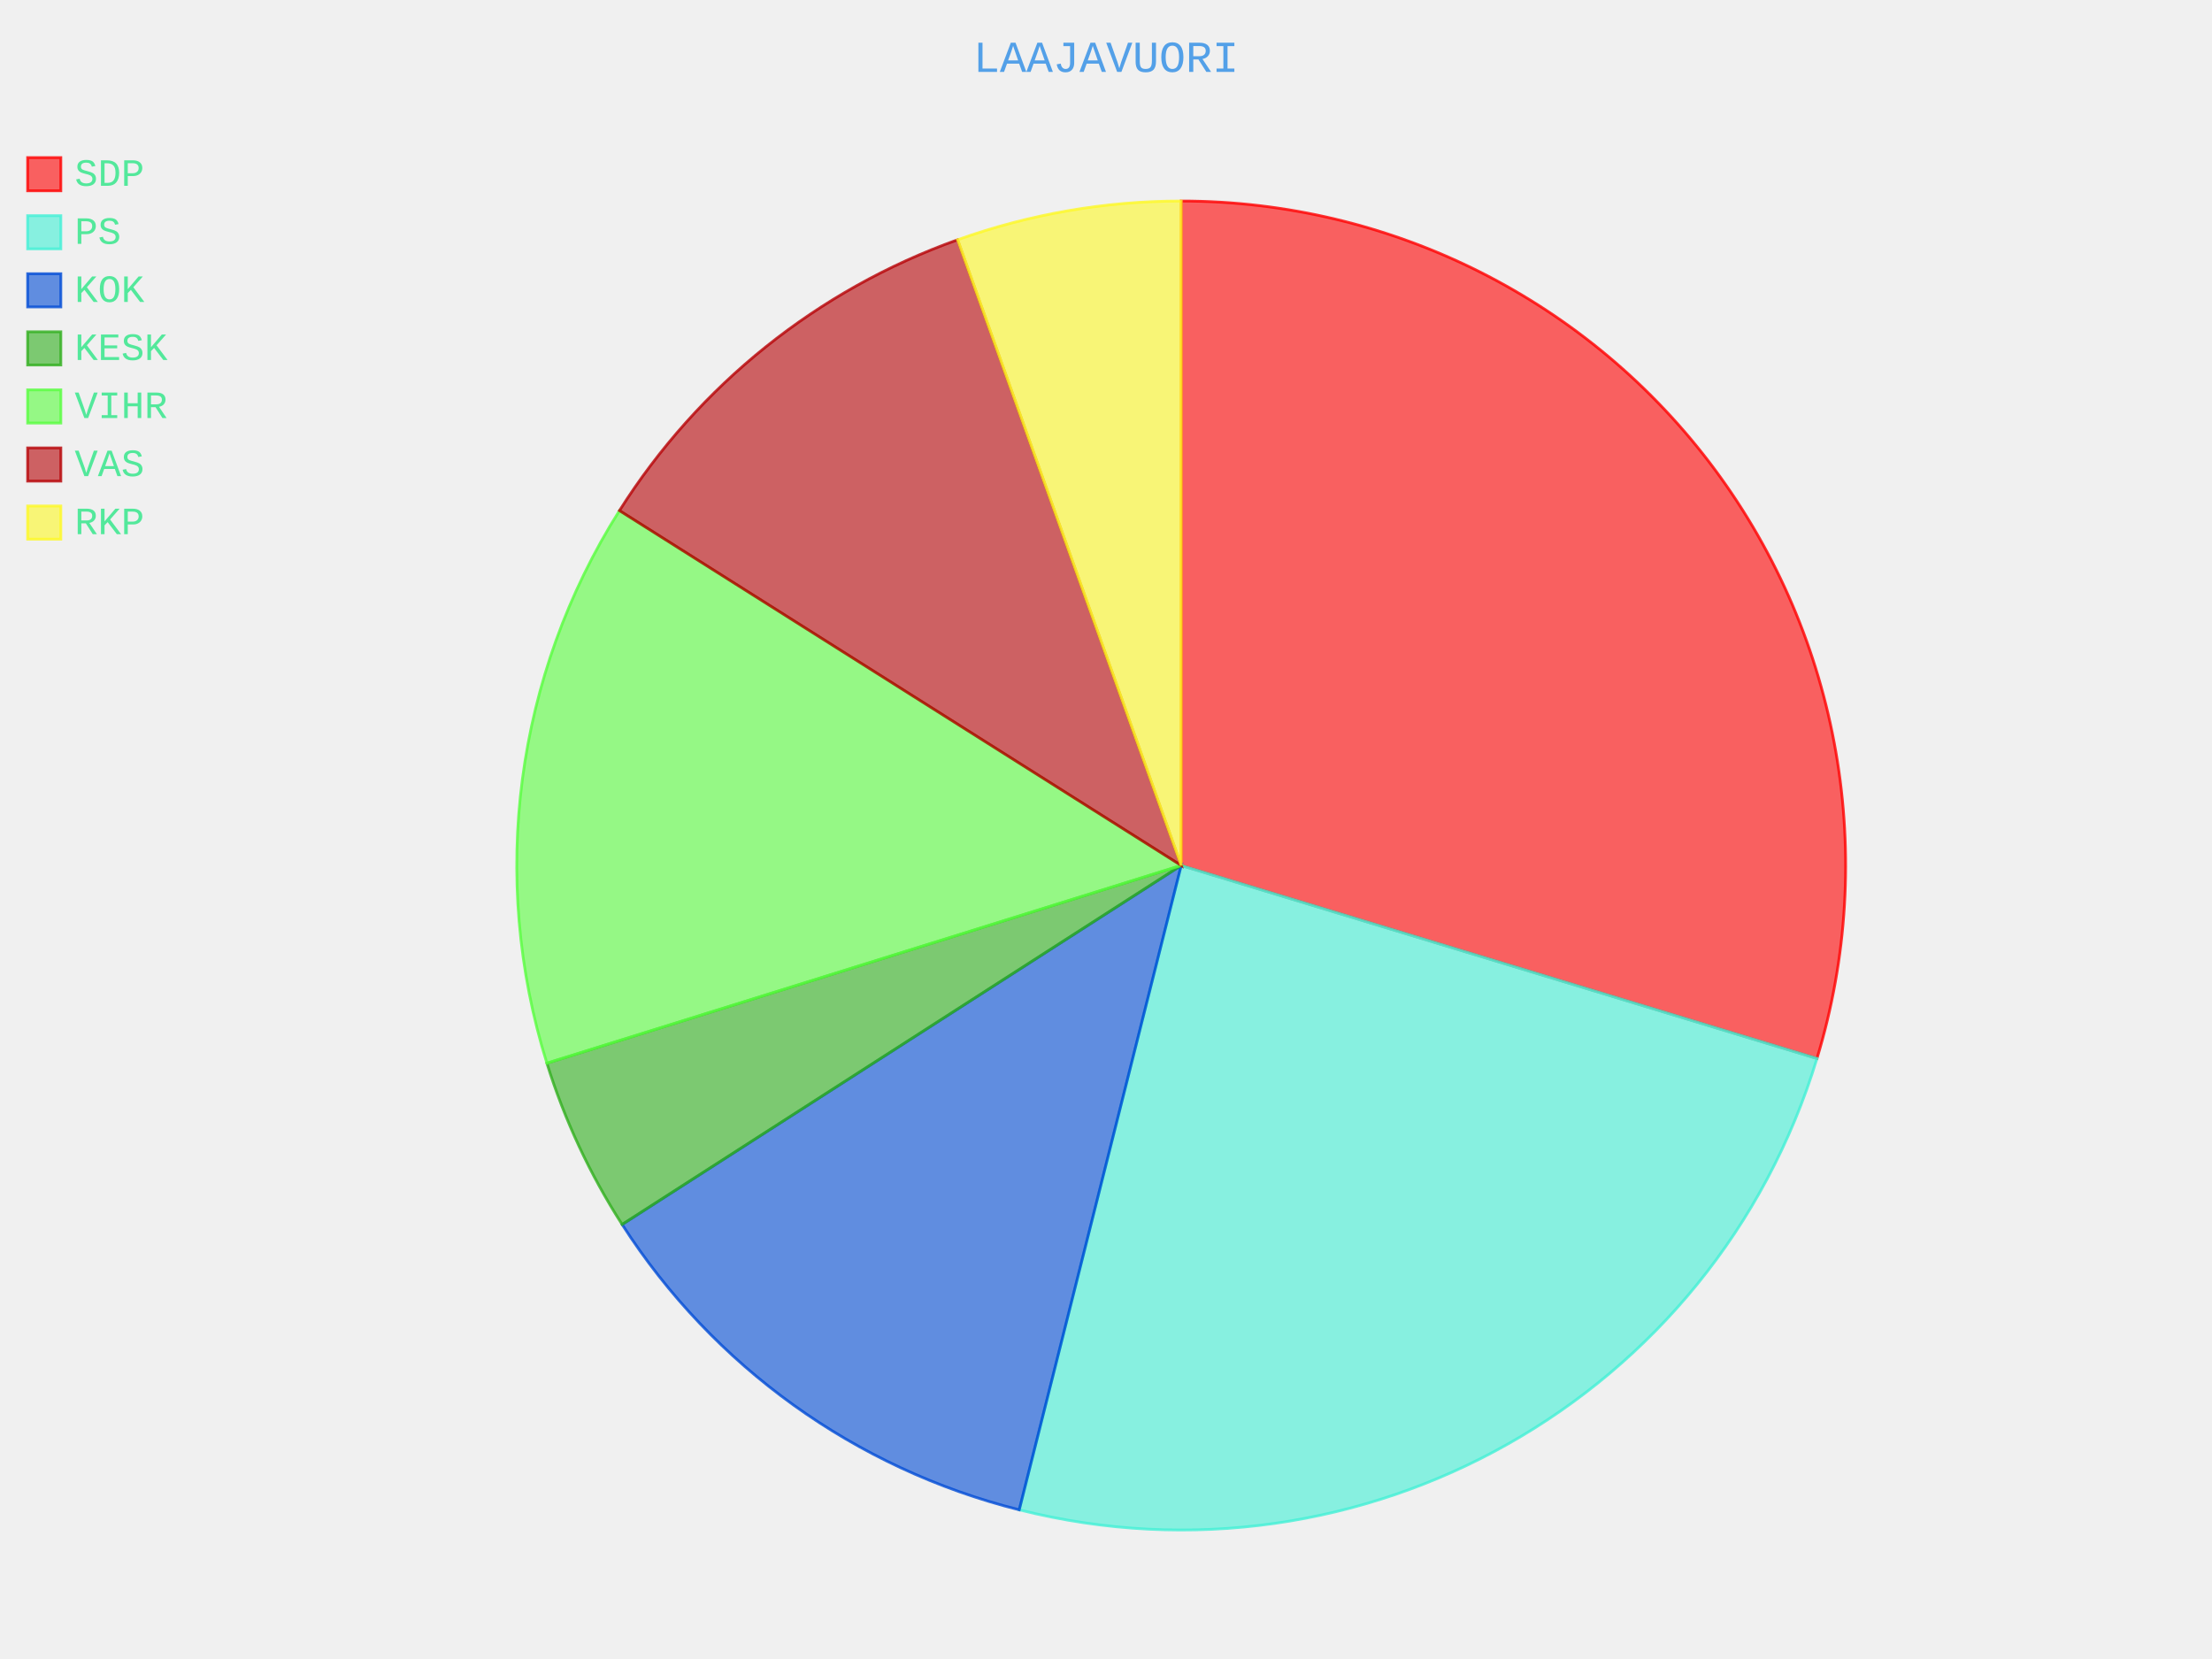
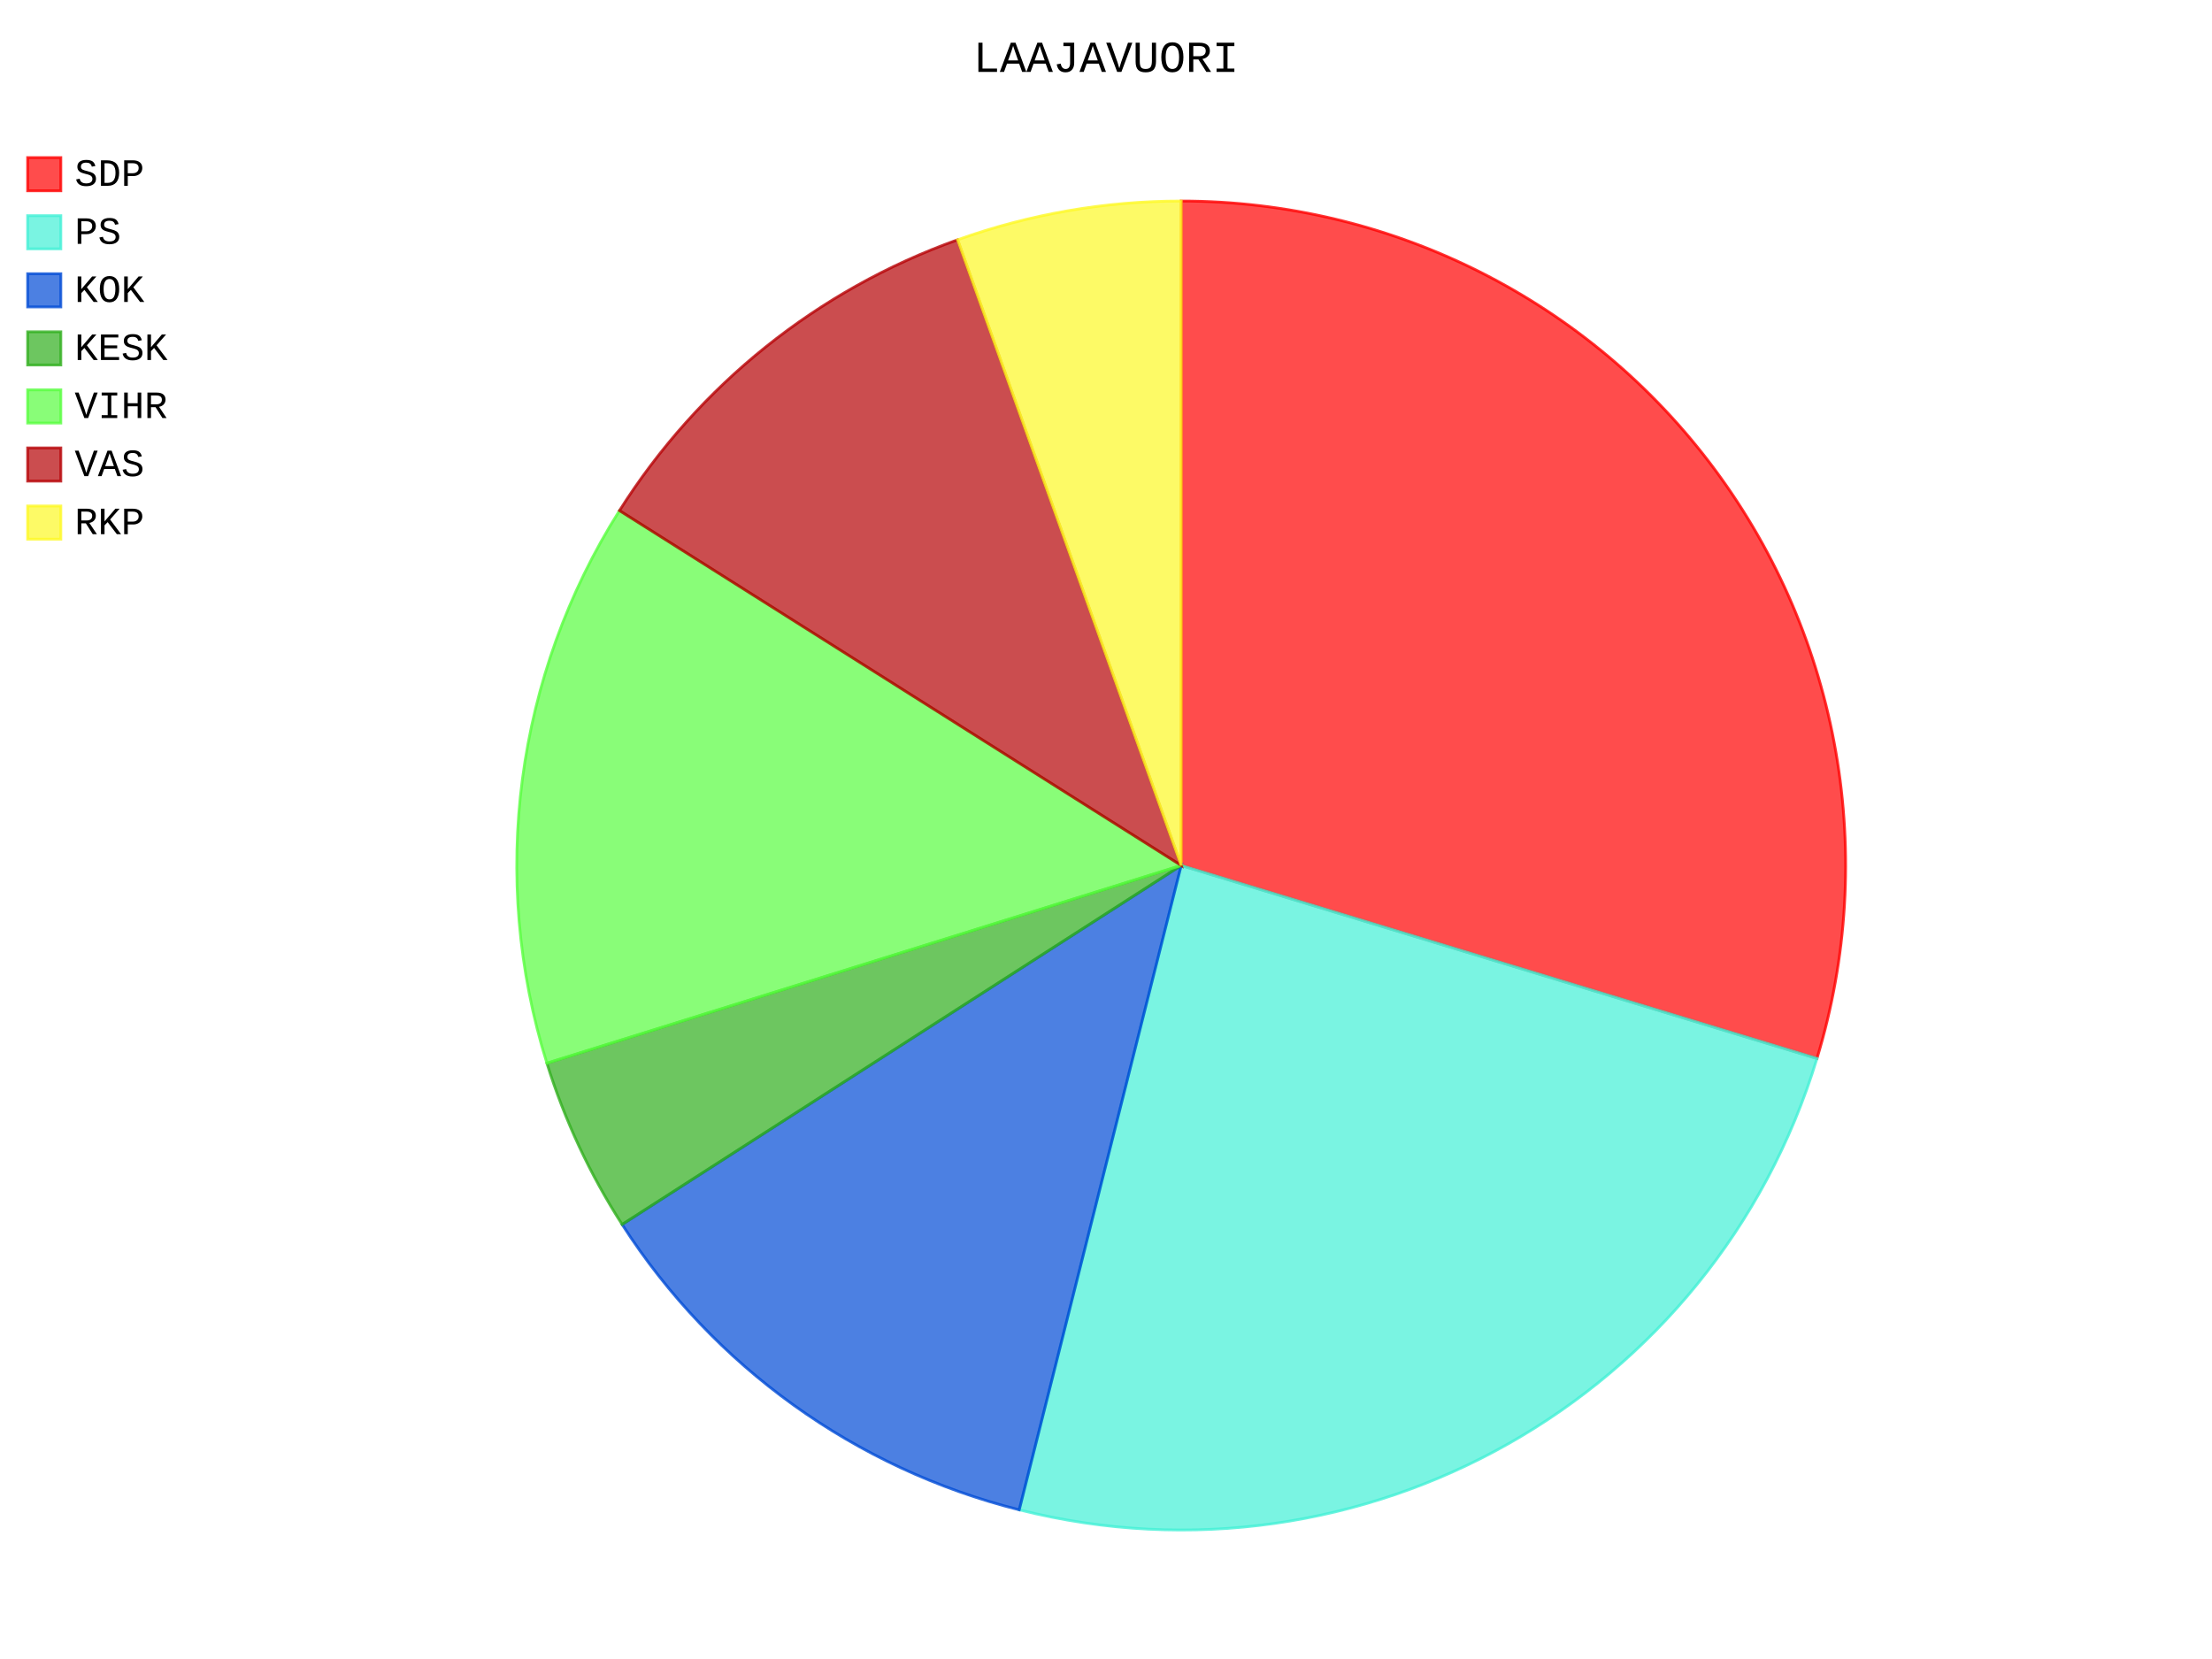
- <svg xmlns="http://www.w3.org/2000/svg" class="pygal-chart" id="chart-f273edb4-0047-435d-852d-3c18c74b2bf9" viewBox="0 0 800 600">
+ <svg xmlns="http://www.w3.org/2000/svg" class="pygal-chart" id="chart-f5ac5a4f-098f-4b08-a38c-36a97b5772b6" viewBox="0 0 800 600">
  <defs>
-     <style type="text/css">#chart-f273edb4-0047-435d-852d-3c18c74b2bf9{-webkit-user-select:none;-webkit-font-smoothing:antialiased;font-family:Consolas,"Liberation Mono",Menlo,Courier,monospace}#chart-f273edb4-0047-435d-852d-3c18c74b2bf9 .title{font-family:Consolas,"Liberation Mono",Menlo,Courier,monospace;font-size:16px}#chart-f273edb4-0047-435d-852d-3c18c74b2bf9 .legends .legend text{font-family:Consolas,"Liberation Mono",Menlo,Courier,monospace;font-size:14px}#chart-f273edb4-0047-435d-852d-3c18c74b2bf9 .axis text{font-family:Consolas,"Liberation Mono",Menlo,Courier,monospace;font-size:10px}#chart-f273edb4-0047-435d-852d-3c18c74b2bf9 .axis text.major{font-family:Consolas,"Liberation Mono",Menlo,Courier,monospace;font-size:10px}#chart-f273edb4-0047-435d-852d-3c18c74b2bf9 .text-overlay text.value{font-family:Consolas,"Liberation Mono",Menlo,Courier,monospace;font-size:16px}#chart-f273edb4-0047-435d-852d-3c18c74b2bf9 .text-overlay text.label{font-family:Consolas,"Liberation Mono",Menlo,Courier,monospace;font-size:10px}#chart-f273edb4-0047-435d-852d-3c18c74b2bf9 .tooltip{font-family:Consolas,"Liberation Mono",Menlo,Courier,monospace;font-size:14px}#chart-f273edb4-0047-435d-852d-3c18c74b2bf9 text.no_data{font-family:Consolas,"Liberation Mono",Menlo,Courier,monospace;font-size:64px}
- #chart-f273edb4-0047-435d-852d-3c18c74b2bf9{background-color:transparent}#chart-f273edb4-0047-435d-852d-3c18c74b2bf9 path,#chart-f273edb4-0047-435d-852d-3c18c74b2bf9 line,#chart-f273edb4-0047-435d-852d-3c18c74b2bf9 rect,#chart-f273edb4-0047-435d-852d-3c18c74b2bf9 circle{-webkit-transition:1000ms ease-in;-moz-transition:1000ms ease-in;transition:1000ms ease-in}#chart-f273edb4-0047-435d-852d-3c18c74b2bf9 .graph &gt; .background{fill:transparent}#chart-f273edb4-0047-435d-852d-3c18c74b2bf9 .plot &gt; .background{fill:transparent}#chart-f273edb4-0047-435d-852d-3c18c74b2bf9 .graph{fill:#53E89B}#chart-f273edb4-0047-435d-852d-3c18c74b2bf9 text.no_data{fill:#53A0E8}#chart-f273edb4-0047-435d-852d-3c18c74b2bf9 .title{fill:#53A0E8}#chart-f273edb4-0047-435d-852d-3c18c74b2bf9 .legends .legend text{fill:#53E89B}#chart-f273edb4-0047-435d-852d-3c18c74b2bf9 .legends .legend:hover text{fill:#53A0E8}#chart-f273edb4-0047-435d-852d-3c18c74b2bf9 .axis .line{stroke:#53A0E8}#chart-f273edb4-0047-435d-852d-3c18c74b2bf9 .axis .guide.line{stroke:#630C0D}#chart-f273edb4-0047-435d-852d-3c18c74b2bf9 .axis .major.line{stroke:#53E89B}#chart-f273edb4-0047-435d-852d-3c18c74b2bf9 .axis text.major{fill:#53A0E8}#chart-f273edb4-0047-435d-852d-3c18c74b2bf9 .axis.y .guides:hover .guide.line,#chart-f273edb4-0047-435d-852d-3c18c74b2bf9 .line-graph .axis.x .guides:hover .guide.line,#chart-f273edb4-0047-435d-852d-3c18c74b2bf9 .stackedline-graph .axis.x .guides:hover .guide.line,#chart-f273edb4-0047-435d-852d-3c18c74b2bf9 .xy-graph .axis.x .guides:hover .guide.line{stroke:#53A0E8}#chart-f273edb4-0047-435d-852d-3c18c74b2bf9 .axis .guides:hover text{fill:#53A0E8}#chart-f273edb4-0047-435d-852d-3c18c74b2bf9 .reactive{fill-opacity:.6;stroke-opacity:.8}#chart-f273edb4-0047-435d-852d-3c18c74b2bf9 .ci{stroke:#53E89B}#chart-f273edb4-0047-435d-852d-3c18c74b2bf9 .reactive.active,#chart-f273edb4-0047-435d-852d-3c18c74b2bf9 .active .reactive{fill-opacity:.9;stroke-opacity:.9;stroke-width:4}#chart-f273edb4-0047-435d-852d-3c18c74b2bf9 .ci .reactive.active{stroke-width:1.5}#chart-f273edb4-0047-435d-852d-3c18c74b2bf9 .series text{fill:#53A0E8}#chart-f273edb4-0047-435d-852d-3c18c74b2bf9 .tooltip rect{fill:transparent;stroke:#53A0E8;-webkit-transition:opacity 1000ms ease-in;-moz-transition:opacity 1000ms ease-in;transition:opacity 1000ms ease-in}#chart-f273edb4-0047-435d-852d-3c18c74b2bf9 .tooltip .label{fill:#53E89B}#chart-f273edb4-0047-435d-852d-3c18c74b2bf9 .tooltip .label{fill:#53E89B}#chart-f273edb4-0047-435d-852d-3c18c74b2bf9 .tooltip .legend{font-size:.8em;fill:#630C0D}#chart-f273edb4-0047-435d-852d-3c18c74b2bf9 .tooltip .x_label{font-size:.6em;fill:#53A0E8}#chart-f273edb4-0047-435d-852d-3c18c74b2bf9 .tooltip .xlink{font-size:.5em;text-decoration:underline}#chart-f273edb4-0047-435d-852d-3c18c74b2bf9 .tooltip .value{font-size:1.5em}#chart-f273edb4-0047-435d-852d-3c18c74b2bf9 .bound{font-size:.5em}#chart-f273edb4-0047-435d-852d-3c18c74b2bf9 .max-value{font-size:.75em;fill:#630C0D}#chart-f273edb4-0047-435d-852d-3c18c74b2bf9 .map-element{fill:transparent;stroke:#630C0D !important}#chart-f273edb4-0047-435d-852d-3c18c74b2bf9 .map-element .reactive{fill-opacity:inherit;stroke-opacity:inherit}#chart-f273edb4-0047-435d-852d-3c18c74b2bf9 .color-0,#chart-f273edb4-0047-435d-852d-3c18c74b2bf9 .color-0 a:visited{stroke:#ff0000;fill:#ff0000}#chart-f273edb4-0047-435d-852d-3c18c74b2bf9 .color-1,#chart-f273edb4-0047-435d-852d-3c18c74b2bf9 .color-1 a:visited{stroke:#42f0d6;fill:#42f0d6}#chart-f273edb4-0047-435d-852d-3c18c74b2bf9 .color-2,#chart-f273edb4-0047-435d-852d-3c18c74b2bf9 .color-2 a:visited{stroke:#004bd6;fill:#004bd6}#chart-f273edb4-0047-435d-852d-3c18c74b2bf9 .color-3,#chart-f273edb4-0047-435d-852d-3c18c74b2bf9 .color-3 a:visited{stroke:#30af1d;fill:#30af1d}#chart-f273edb4-0047-435d-852d-3c18c74b2bf9 .color-4,#chart-f273edb4-0047-435d-852d-3c18c74b2bf9 .color-4 a:visited{stroke:#58fd3f;fill:#58fd3f}#chart-f273edb4-0047-435d-852d-3c18c74b2bf9 .color-5,#chart-f273edb4-0047-435d-852d-3c18c74b2bf9 .color-5 a:visited{stroke:#b60205;fill:#b60205}#chart-f273edb4-0047-435d-852d-3c18c74b2bf9 .color-6,#chart-f273edb4-0047-435d-852d-3c18c74b2bf9 .color-6 a:visited{stroke:#fdf926;fill:#fdf926}#chart-f273edb4-0047-435d-852d-3c18c74b2bf9 .text-overlay .color-0 text{fill:black}#chart-f273edb4-0047-435d-852d-3c18c74b2bf9 .text-overlay .color-1 text{fill:black}#chart-f273edb4-0047-435d-852d-3c18c74b2bf9 .text-overlay .color-2 text{fill:black}#chart-f273edb4-0047-435d-852d-3c18c74b2bf9 .text-overlay .color-3 text{fill:black}#chart-f273edb4-0047-435d-852d-3c18c74b2bf9 .text-overlay .color-4 text{fill:black}#chart-f273edb4-0047-435d-852d-3c18c74b2bf9 .text-overlay .color-5 text{fill:black}#chart-f273edb4-0047-435d-852d-3c18c74b2bf9 .text-overlay .color-6 text{fill:black}
- #chart-f273edb4-0047-435d-852d-3c18c74b2bf9 text.no_data{text-anchor:middle}#chart-f273edb4-0047-435d-852d-3c18c74b2bf9 .guide.line{fill:none}#chart-f273edb4-0047-435d-852d-3c18c74b2bf9 .centered{text-anchor:middle}#chart-f273edb4-0047-435d-852d-3c18c74b2bf9 .title{text-anchor:middle}#chart-f273edb4-0047-435d-852d-3c18c74b2bf9 .legends .legend text{fill-opacity:1}#chart-f273edb4-0047-435d-852d-3c18c74b2bf9 .axis.x text{text-anchor:middle}#chart-f273edb4-0047-435d-852d-3c18c74b2bf9 .axis.x:not(.web) text[transform]{text-anchor:start}#chart-f273edb4-0047-435d-852d-3c18c74b2bf9 .axis.x:not(.web) text[transform].backwards{text-anchor:end}#chart-f273edb4-0047-435d-852d-3c18c74b2bf9 .axis.y text{text-anchor:end}#chart-f273edb4-0047-435d-852d-3c18c74b2bf9 .axis.y text[transform].backwards{text-anchor:start}#chart-f273edb4-0047-435d-852d-3c18c74b2bf9 .axis.y2 text{text-anchor:start}#chart-f273edb4-0047-435d-852d-3c18c74b2bf9 .axis.y2 text[transform].backwards{text-anchor:end}#chart-f273edb4-0047-435d-852d-3c18c74b2bf9 .axis .guide.line{stroke-dasharray:4,4}#chart-f273edb4-0047-435d-852d-3c18c74b2bf9 .axis .major.guide.line{stroke-dasharray:6,6}#chart-f273edb4-0047-435d-852d-3c18c74b2bf9 .horizontal .axis.y .guide.line,#chart-f273edb4-0047-435d-852d-3c18c74b2bf9 .horizontal .axis.y2 .guide.line,#chart-f273edb4-0047-435d-852d-3c18c74b2bf9 .vertical .axis.x .guide.line{opacity:0}#chart-f273edb4-0047-435d-852d-3c18c74b2bf9 .horizontal .axis.always_show .guide.line,#chart-f273edb4-0047-435d-852d-3c18c74b2bf9 .vertical .axis.always_show .guide.line{opacity:1 !important}#chart-f273edb4-0047-435d-852d-3c18c74b2bf9 .axis.y .guides:hover .guide.line,#chart-f273edb4-0047-435d-852d-3c18c74b2bf9 .axis.y2 .guides:hover .guide.line,#chart-f273edb4-0047-435d-852d-3c18c74b2bf9 .axis.x .guides:hover .guide.line{opacity:1}#chart-f273edb4-0047-435d-852d-3c18c74b2bf9 .axis .guides:hover text{opacity:1}#chart-f273edb4-0047-435d-852d-3c18c74b2bf9 .nofill{fill:none}#chart-f273edb4-0047-435d-852d-3c18c74b2bf9 .subtle-fill{fill-opacity:.2}#chart-f273edb4-0047-435d-852d-3c18c74b2bf9 .dot{stroke-width:1px;fill-opacity:1}#chart-f273edb4-0047-435d-852d-3c18c74b2bf9 .dot.active{stroke-width:5px}#chart-f273edb4-0047-435d-852d-3c18c74b2bf9 .dot.negative{fill:transparent}#chart-f273edb4-0047-435d-852d-3c18c74b2bf9 text,#chart-f273edb4-0047-435d-852d-3c18c74b2bf9 tspan{stroke:none !important}#chart-f273edb4-0047-435d-852d-3c18c74b2bf9 .series text.active{opacity:1}#chart-f273edb4-0047-435d-852d-3c18c74b2bf9 .tooltip rect{fill-opacity:.95;stroke-width:.5}#chart-f273edb4-0047-435d-852d-3c18c74b2bf9 .tooltip text{fill-opacity:1}#chart-f273edb4-0047-435d-852d-3c18c74b2bf9 .showable{visibility:hidden}#chart-f273edb4-0047-435d-852d-3c18c74b2bf9 .showable.shown{visibility:visible}#chart-f273edb4-0047-435d-852d-3c18c74b2bf9 .gauge-background{fill:rgba(229,229,229,1);stroke:none}#chart-f273edb4-0047-435d-852d-3c18c74b2bf9 .bg-lines{stroke:transparent;stroke-width:2px}</style>
+     <style type="text/css">#chart-f5ac5a4f-098f-4b08-a38c-36a97b5772b6{-webkit-user-select:none;-webkit-font-smoothing:antialiased;font-family:Consolas,"Liberation Mono",Menlo,Courier,monospace}#chart-f5ac5a4f-098f-4b08-a38c-36a97b5772b6 .title{font-family:Consolas,"Liberation Mono",Menlo,Courier,monospace;font-size:16px}#chart-f5ac5a4f-098f-4b08-a38c-36a97b5772b6 .legends .legend text{font-family:Consolas,"Liberation Mono",Menlo,Courier,monospace;font-size:14px}#chart-f5ac5a4f-098f-4b08-a38c-36a97b5772b6 .axis text{font-family:Consolas,"Liberation Mono",Menlo,Courier,monospace;font-size:10px}#chart-f5ac5a4f-098f-4b08-a38c-36a97b5772b6 .axis text.major{font-family:Consolas,"Liberation Mono",Menlo,Courier,monospace;font-size:10px}#chart-f5ac5a4f-098f-4b08-a38c-36a97b5772b6 .text-overlay text.value{font-family:Consolas,"Liberation Mono",Menlo,Courier,monospace;font-size:16px}#chart-f5ac5a4f-098f-4b08-a38c-36a97b5772b6 .text-overlay text.label{font-family:Consolas,"Liberation Mono",Menlo,Courier,monospace;font-size:10px}#chart-f5ac5a4f-098f-4b08-a38c-36a97b5772b6 .tooltip{font-family:Consolas,"Liberation Mono",Menlo,Courier,monospace;font-size:14px}#chart-f5ac5a4f-098f-4b08-a38c-36a97b5772b6 text.no_data{font-family:Consolas,"Liberation Mono",Menlo,Courier,monospace;font-size:64px}
+ #chart-f5ac5a4f-098f-4b08-a38c-36a97b5772b6{background-color:#ffffff}#chart-f5ac5a4f-098f-4b08-a38c-36a97b5772b6 path,#chart-f5ac5a4f-098f-4b08-a38c-36a97b5772b6 line,#chart-f5ac5a4f-098f-4b08-a38c-36a97b5772b6 rect,#chart-f5ac5a4f-098f-4b08-a38c-36a97b5772b6 circle{-webkit-transition:300ms ease-in;-moz-transition:300ms ease-in;transition:300ms ease-in}#chart-f5ac5a4f-098f-4b08-a38c-36a97b5772b6 .graph &gt; .background{fill:#ffffff}#chart-f5ac5a4f-098f-4b08-a38c-36a97b5772b6 .plot &gt; .background{fill:#ffffff}#chart-f5ac5a4f-098f-4b08-a38c-36a97b5772b6 .graph{fill:#000000}#chart-f5ac5a4f-098f-4b08-a38c-36a97b5772b6 text.no_data{fill:#000000}#chart-f5ac5a4f-098f-4b08-a38c-36a97b5772b6 .title{fill:#000000}#chart-f5ac5a4f-098f-4b08-a38c-36a97b5772b6 .legends .legend text{fill:#000000}#chart-f5ac5a4f-098f-4b08-a38c-36a97b5772b6 .legends .legend:hover text{fill:#000000}#chart-f5ac5a4f-098f-4b08-a38c-36a97b5772b6 .axis .line{stroke:#000000}#chart-f5ac5a4f-098f-4b08-a38c-36a97b5772b6 .axis .guide.line{stroke:#000000}#chart-f5ac5a4f-098f-4b08-a38c-36a97b5772b6 .axis .major.line{stroke:#000000}#chart-f5ac5a4f-098f-4b08-a38c-36a97b5772b6 .axis text.major{fill:#000000}#chart-f5ac5a4f-098f-4b08-a38c-36a97b5772b6 .axis.y .guides:hover .guide.line,#chart-f5ac5a4f-098f-4b08-a38c-36a97b5772b6 .line-graph .axis.x .guides:hover .guide.line,#chart-f5ac5a4f-098f-4b08-a38c-36a97b5772b6 .stackedline-graph .axis.x .guides:hover .guide.line,#chart-f5ac5a4f-098f-4b08-a38c-36a97b5772b6 .xy-graph .axis.x .guides:hover .guide.line{stroke:#000000}#chart-f5ac5a4f-098f-4b08-a38c-36a97b5772b6 .axis .guides:hover text{fill:#000000}#chart-f5ac5a4f-098f-4b08-a38c-36a97b5772b6 .reactive{fill-opacity:.7;stroke-opacity:.8}#chart-f5ac5a4f-098f-4b08-a38c-36a97b5772b6 .ci{stroke:#000000}#chart-f5ac5a4f-098f-4b08-a38c-36a97b5772b6 .reactive.active,#chart-f5ac5a4f-098f-4b08-a38c-36a97b5772b6 .active .reactive{fill-opacity:.9;stroke-opacity:.9;stroke-width:4}#chart-f5ac5a4f-098f-4b08-a38c-36a97b5772b6 .ci .reactive.active{stroke-width:1.5}#chart-f5ac5a4f-098f-4b08-a38c-36a97b5772b6 .series text{fill:#000000}#chart-f5ac5a4f-098f-4b08-a38c-36a97b5772b6 .tooltip rect{fill:#ffffff;stroke:#000000;-webkit-transition:opacity 300ms ease-in;-moz-transition:opacity 300ms ease-in;transition:opacity 300ms ease-in}#chart-f5ac5a4f-098f-4b08-a38c-36a97b5772b6 .tooltip .label{fill:#000000}#chart-f5ac5a4f-098f-4b08-a38c-36a97b5772b6 .tooltip .label{fill:#000000}#chart-f5ac5a4f-098f-4b08-a38c-36a97b5772b6 .tooltip .legend{font-size:.8em;fill:#000000}#chart-f5ac5a4f-098f-4b08-a38c-36a97b5772b6 .tooltip .x_label{font-size:.6em;fill:#000000}#chart-f5ac5a4f-098f-4b08-a38c-36a97b5772b6 .tooltip .xlink{font-size:.5em;text-decoration:underline}#chart-f5ac5a4f-098f-4b08-a38c-36a97b5772b6 .tooltip .value{font-size:1.5em}#chart-f5ac5a4f-098f-4b08-a38c-36a97b5772b6 .bound{font-size:.5em}#chart-f5ac5a4f-098f-4b08-a38c-36a97b5772b6 .max-value{font-size:.75em;fill:#000000}#chart-f5ac5a4f-098f-4b08-a38c-36a97b5772b6 .map-element{fill:#ffffff;stroke:#000000 !important}#chart-f5ac5a4f-098f-4b08-a38c-36a97b5772b6 .map-element .reactive{fill-opacity:inherit;stroke-opacity:inherit}#chart-f5ac5a4f-098f-4b08-a38c-36a97b5772b6 .color-0,#chart-f5ac5a4f-098f-4b08-a38c-36a97b5772b6 .color-0 a:visited{stroke:#ff0000;fill:#ff0000}#chart-f5ac5a4f-098f-4b08-a38c-36a97b5772b6 .color-1,#chart-f5ac5a4f-098f-4b08-a38c-36a97b5772b6 .color-1 a:visited{stroke:#42f0d6;fill:#42f0d6}#chart-f5ac5a4f-098f-4b08-a38c-36a97b5772b6 .color-2,#chart-f5ac5a4f-098f-4b08-a38c-36a97b5772b6 .color-2 a:visited{stroke:#004bd6;fill:#004bd6}#chart-f5ac5a4f-098f-4b08-a38c-36a97b5772b6 .color-3,#chart-f5ac5a4f-098f-4b08-a38c-36a97b5772b6 .color-3 a:visited{stroke:#30af1d;fill:#30af1d}#chart-f5ac5a4f-098f-4b08-a38c-36a97b5772b6 .color-4,#chart-f5ac5a4f-098f-4b08-a38c-36a97b5772b6 .color-4 a:visited{stroke:#58fd3f;fill:#58fd3f}#chart-f5ac5a4f-098f-4b08-a38c-36a97b5772b6 .color-5,#chart-f5ac5a4f-098f-4b08-a38c-36a97b5772b6 .color-5 a:visited{stroke:#b60205;fill:#b60205}#chart-f5ac5a4f-098f-4b08-a38c-36a97b5772b6 .color-6,#chart-f5ac5a4f-098f-4b08-a38c-36a97b5772b6 .color-6 a:visited{stroke:#fdf926;fill:#fdf926}#chart-f5ac5a4f-098f-4b08-a38c-36a97b5772b6 .text-overlay .color-0 text{fill:black}#chart-f5ac5a4f-098f-4b08-a38c-36a97b5772b6 .text-overlay .color-1 text{fill:black}#chart-f5ac5a4f-098f-4b08-a38c-36a97b5772b6 .text-overlay .color-2 text{fill:black}#chart-f5ac5a4f-098f-4b08-a38c-36a97b5772b6 .text-overlay .color-3 text{fill:black}#chart-f5ac5a4f-098f-4b08-a38c-36a97b5772b6 .text-overlay .color-4 text{fill:black}#chart-f5ac5a4f-098f-4b08-a38c-36a97b5772b6 .text-overlay .color-5 text{fill:black}#chart-f5ac5a4f-098f-4b08-a38c-36a97b5772b6 .text-overlay .color-6 text{fill:black}
+ #chart-f5ac5a4f-098f-4b08-a38c-36a97b5772b6 text.no_data{text-anchor:middle}#chart-f5ac5a4f-098f-4b08-a38c-36a97b5772b6 .guide.line{fill:none}#chart-f5ac5a4f-098f-4b08-a38c-36a97b5772b6 .centered{text-anchor:middle}#chart-f5ac5a4f-098f-4b08-a38c-36a97b5772b6 .title{text-anchor:middle}#chart-f5ac5a4f-098f-4b08-a38c-36a97b5772b6 .legends .legend text{fill-opacity:1}#chart-f5ac5a4f-098f-4b08-a38c-36a97b5772b6 .axis.x text{text-anchor:middle}#chart-f5ac5a4f-098f-4b08-a38c-36a97b5772b6 .axis.x:not(.web) text[transform]{text-anchor:start}#chart-f5ac5a4f-098f-4b08-a38c-36a97b5772b6 .axis.x:not(.web) text[transform].backwards{text-anchor:end}#chart-f5ac5a4f-098f-4b08-a38c-36a97b5772b6 .axis.y text{text-anchor:end}#chart-f5ac5a4f-098f-4b08-a38c-36a97b5772b6 .axis.y text[transform].backwards{text-anchor:start}#chart-f5ac5a4f-098f-4b08-a38c-36a97b5772b6 .axis.y2 text{text-anchor:start}#chart-f5ac5a4f-098f-4b08-a38c-36a97b5772b6 .axis.y2 text[transform].backwards{text-anchor:end}#chart-f5ac5a4f-098f-4b08-a38c-36a97b5772b6 .axis .guide.line{stroke-dasharray:4,4}#chart-f5ac5a4f-098f-4b08-a38c-36a97b5772b6 .axis .major.guide.line{stroke-dasharray:6,6}#chart-f5ac5a4f-098f-4b08-a38c-36a97b5772b6 .horizontal .axis.y .guide.line,#chart-f5ac5a4f-098f-4b08-a38c-36a97b5772b6 .horizontal .axis.y2 .guide.line,#chart-f5ac5a4f-098f-4b08-a38c-36a97b5772b6 .vertical .axis.x .guide.line{opacity:0}#chart-f5ac5a4f-098f-4b08-a38c-36a97b5772b6 .horizontal .axis.always_show .guide.line,#chart-f5ac5a4f-098f-4b08-a38c-36a97b5772b6 .vertical .axis.always_show .guide.line{opacity:1 !important}#chart-f5ac5a4f-098f-4b08-a38c-36a97b5772b6 .axis.y .guides:hover .guide.line,#chart-f5ac5a4f-098f-4b08-a38c-36a97b5772b6 .axis.y2 .guides:hover .guide.line,#chart-f5ac5a4f-098f-4b08-a38c-36a97b5772b6 .axis.x .guides:hover .guide.line{opacity:1}#chart-f5ac5a4f-098f-4b08-a38c-36a97b5772b6 .axis .guides:hover text{opacity:1}#chart-f5ac5a4f-098f-4b08-a38c-36a97b5772b6 .nofill{fill:none}#chart-f5ac5a4f-098f-4b08-a38c-36a97b5772b6 .subtle-fill{fill-opacity:.2}#chart-f5ac5a4f-098f-4b08-a38c-36a97b5772b6 .dot{stroke-width:1px;fill-opacity:1}#chart-f5ac5a4f-098f-4b08-a38c-36a97b5772b6 .dot.active{stroke-width:5px}#chart-f5ac5a4f-098f-4b08-a38c-36a97b5772b6 .dot.negative{fill:transparent}#chart-f5ac5a4f-098f-4b08-a38c-36a97b5772b6 text,#chart-f5ac5a4f-098f-4b08-a38c-36a97b5772b6 tspan{stroke:none !important}#chart-f5ac5a4f-098f-4b08-a38c-36a97b5772b6 .series text.active{opacity:1}#chart-f5ac5a4f-098f-4b08-a38c-36a97b5772b6 .tooltip rect{fill-opacity:.95;stroke-width:.5}#chart-f5ac5a4f-098f-4b08-a38c-36a97b5772b6 .tooltip text{fill-opacity:1}#chart-f5ac5a4f-098f-4b08-a38c-36a97b5772b6 .showable{visibility:hidden}#chart-f5ac5a4f-098f-4b08-a38c-36a97b5772b6 .showable.shown{visibility:visible}#chart-f5ac5a4f-098f-4b08-a38c-36a97b5772b6 .gauge-background{fill:rgba(229,229,229,1);stroke:none}#chart-f5ac5a4f-098f-4b08-a38c-36a97b5772b6 .bg-lines{stroke:#ffffff;stroke-width:2px}</style>
  </defs>
  <g class="graph pie-graph vertical">
    <rect class="background" height="600" width="800" x="0" y="0" />
    <g class="plot" transform="translate(75, 46)">
      <rect class="background" height="534" width="704.4" x="0" y="0" />
      <g class="series serie-0 color-0">
        <g class="slices">
          <g class="slice">
            <path class="slice reactive tooltip-trigger" d="M352.2 26.7 A240.3 240.3 0 0 1 582.136 336.809 L352.2 267 A0 0 0 0 0 352.2 267 z" />
          </g>
        </g>
      </g>
      <g class="series serie-1 color-1">
        <g class="slices">
          <g class="slice">
            <path class="slice reactive tooltip-trigger" d="M582.136 336.809 A240.3 240.3 0 0 1 293.622 500.051 L352.2 267 A0 0 0 0 0 352.2 267 z" />
          </g>
        </g>
      </g>
      <g class="series serie-2 color-2">
        <g class="slices">
          <g class="slice">
            <path class="slice reactive tooltip-trigger" d="M293.622 500.051 A240.3 240.3 0 0 1 150.003 396.847 L352.2 267 A0 0 0 0 0 352.2 267 z" />
          </g>
        </g>
      </g>
      <g class="series serie-3 color-3">
        <g class="slices">
          <g class="slice">
            <path class="slice reactive tooltip-trigger" d="M150.003 396.847 A240.3 240.3 0 0 1 122.791 338.523 L352.2 267 A0 0 0 0 0 352.2 267 z" />
          </g>
        </g>
      </g>
      <g class="series serie-4 color-4">
        <g class="slices">
          <g class="slice">
            <path class="slice reactive tooltip-trigger" d="M122.791 338.523 A240.3 240.3 0 0 1 149.039 138.665 L352.2 267 A0 0 0 0 0 352.2 267 z" />
          </g>
        </g>
      </g>
      <g class="series serie-5 color-5">
        <g class="slices">
          <g class="slice">
            <path class="slice reactive tooltip-trigger" d="M149.039 138.665 A240.3 240.3 0 0 1 271.325 40.719 L352.2 267 A0 0 0 0 0 352.2 267 z" />
          </g>
        </g>
      </g>
      <g class="series serie-6 color-6">
        <g class="slices">
          <g class="slice">
            <path class="slice reactive tooltip-trigger" d="M271.325 40.719 A240.3 240.3 0 0 1 352.2 26.7 L352.2 267 A0 0 0 0 0 352.2 267 z" />
          </g>
        </g>
      </g>
    </g>
    <g class="titles">
      <text class="title plot_title" x="400.0" y="26">LAAJAVUORI</text>
    </g>
    <g class="plot overlay" transform="translate(75, 46)">
      <g class="series serie-0 color-0" />
      <g class="series serie-1 color-1" />
      <g class="series serie-2 color-2" />
      <g class="series serie-3 color-3" />
      <g class="series serie-4 color-4" />
      <g class="series serie-5 color-5" />
      <g class="series serie-6 color-6" />
    </g>
    <g class="plot text-overlay" transform="translate(75, 46)">
      <g class="series serie-0 color-0" />
      <g class="series serie-1 color-1" />
      <g class="series serie-2 color-2" />
      <g class="series serie-3 color-3" />
      <g class="series serie-4 color-4" />
      <g class="series serie-5 color-5" />
      <g class="series serie-6 color-6" />
    </g>
    <g class="plot tooltip-overlay" transform="translate(75, 46)">
      <g class="tooltip" style="opacity: 0" transform="translate(0 0)">
        <rect class="tooltip-box" height="0" rx="0" ry="0" width="0" />
        <g class="text" />
      </g>
    </g>
    <g class="legends" transform="translate(10, 56)">
      <g class="legend reactive activate-serie" id="activate-serie-0">
        <rect class="color-0 reactive" height="12" width="12" x="0.0" y="1.0" />
        <text x="17.0" y="11.2">SDP</text>
      </g>
      <g class="legend reactive activate-serie" id="activate-serie-1">
        <rect class="color-1 reactive" height="12" width="12" x="0.0" y="22.0" />
        <text x="17.0" y="32.2">PS</text>
      </g>
      <g class="legend reactive activate-serie" id="activate-serie-2">
        <rect class="color-2 reactive" height="12" width="12" x="0.0" y="43.0" />
        <text x="17.0" y="53.2">KOK</text>
      </g>
      <g class="legend reactive activate-serie" id="activate-serie-3">
        <rect class="color-3 reactive" height="12" width="12" x="0.0" y="64.0" />
        <text x="17.0" y="74.2">KESK</text>
      </g>
      <g class="legend reactive activate-serie" id="activate-serie-4">
        <rect class="color-4 reactive" height="12" width="12" x="0.0" y="85.0" />
        <text x="17.0" y="95.2">VIHR</text>
      </g>
      <g class="legend reactive activate-serie" id="activate-serie-5">
        <rect class="color-5 reactive" height="12" width="12" x="0.0" y="106.0" />
        <text x="17.0" y="116.2">VAS</text>
      </g>
      <g class="legend reactive activate-serie" id="activate-serie-6">
        <rect class="color-6 reactive" height="12" width="12" x="0.0" y="127.0" />
        <text x="17.0" y="137.2">RKP</text>
      </g>
    </g>
    <g class="legends" transform="translate(790, 56)" />
  </g>
</svg>
